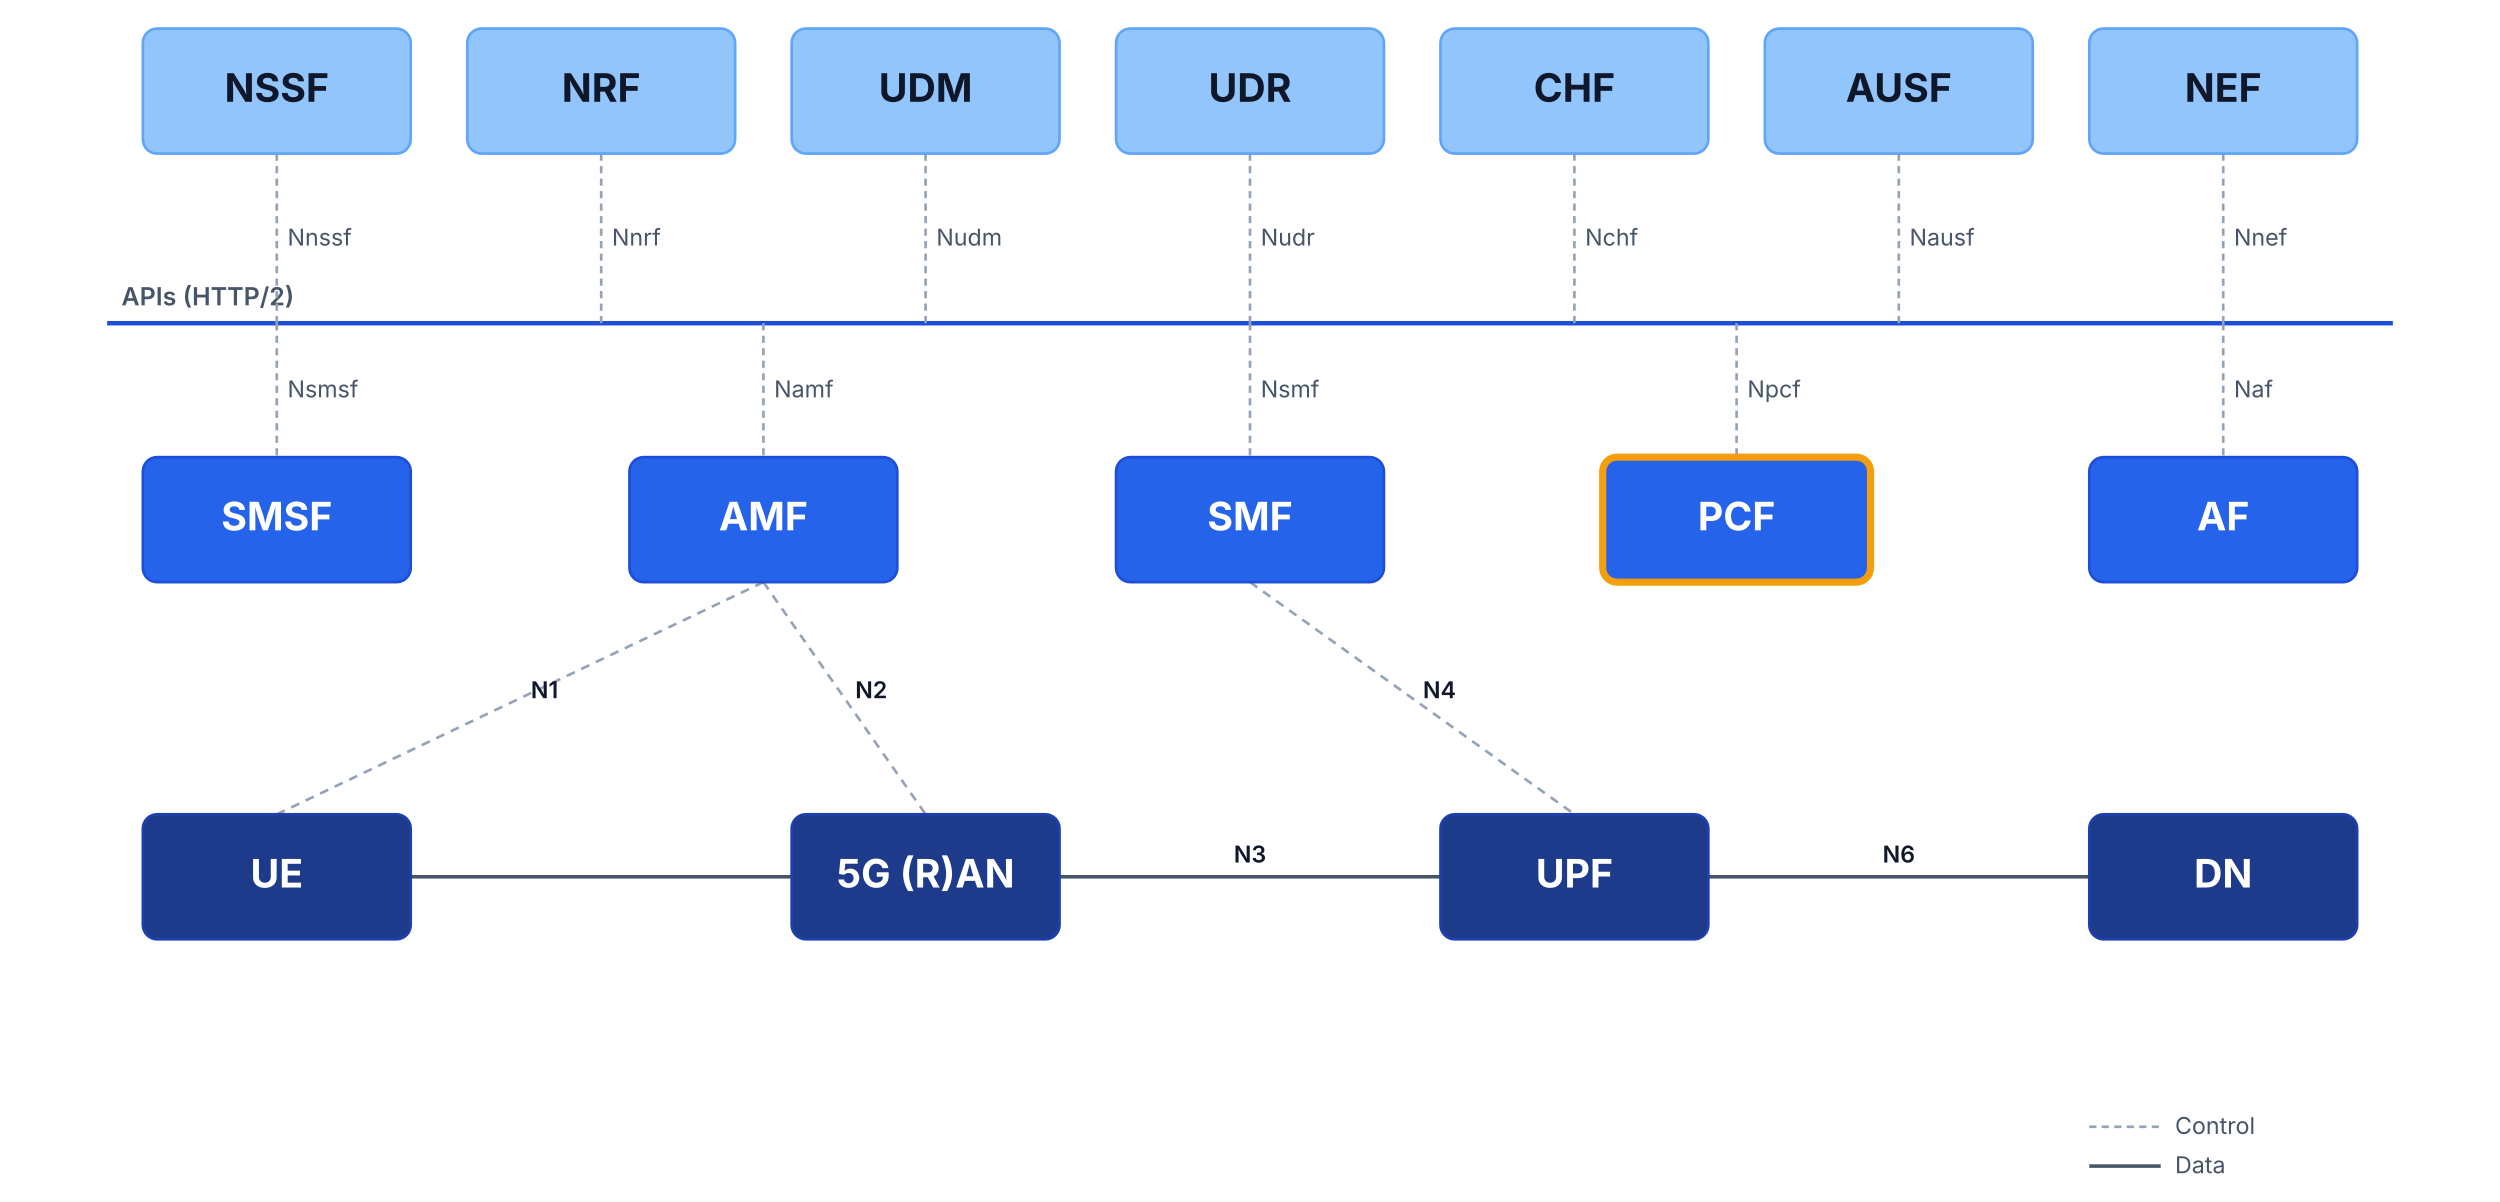
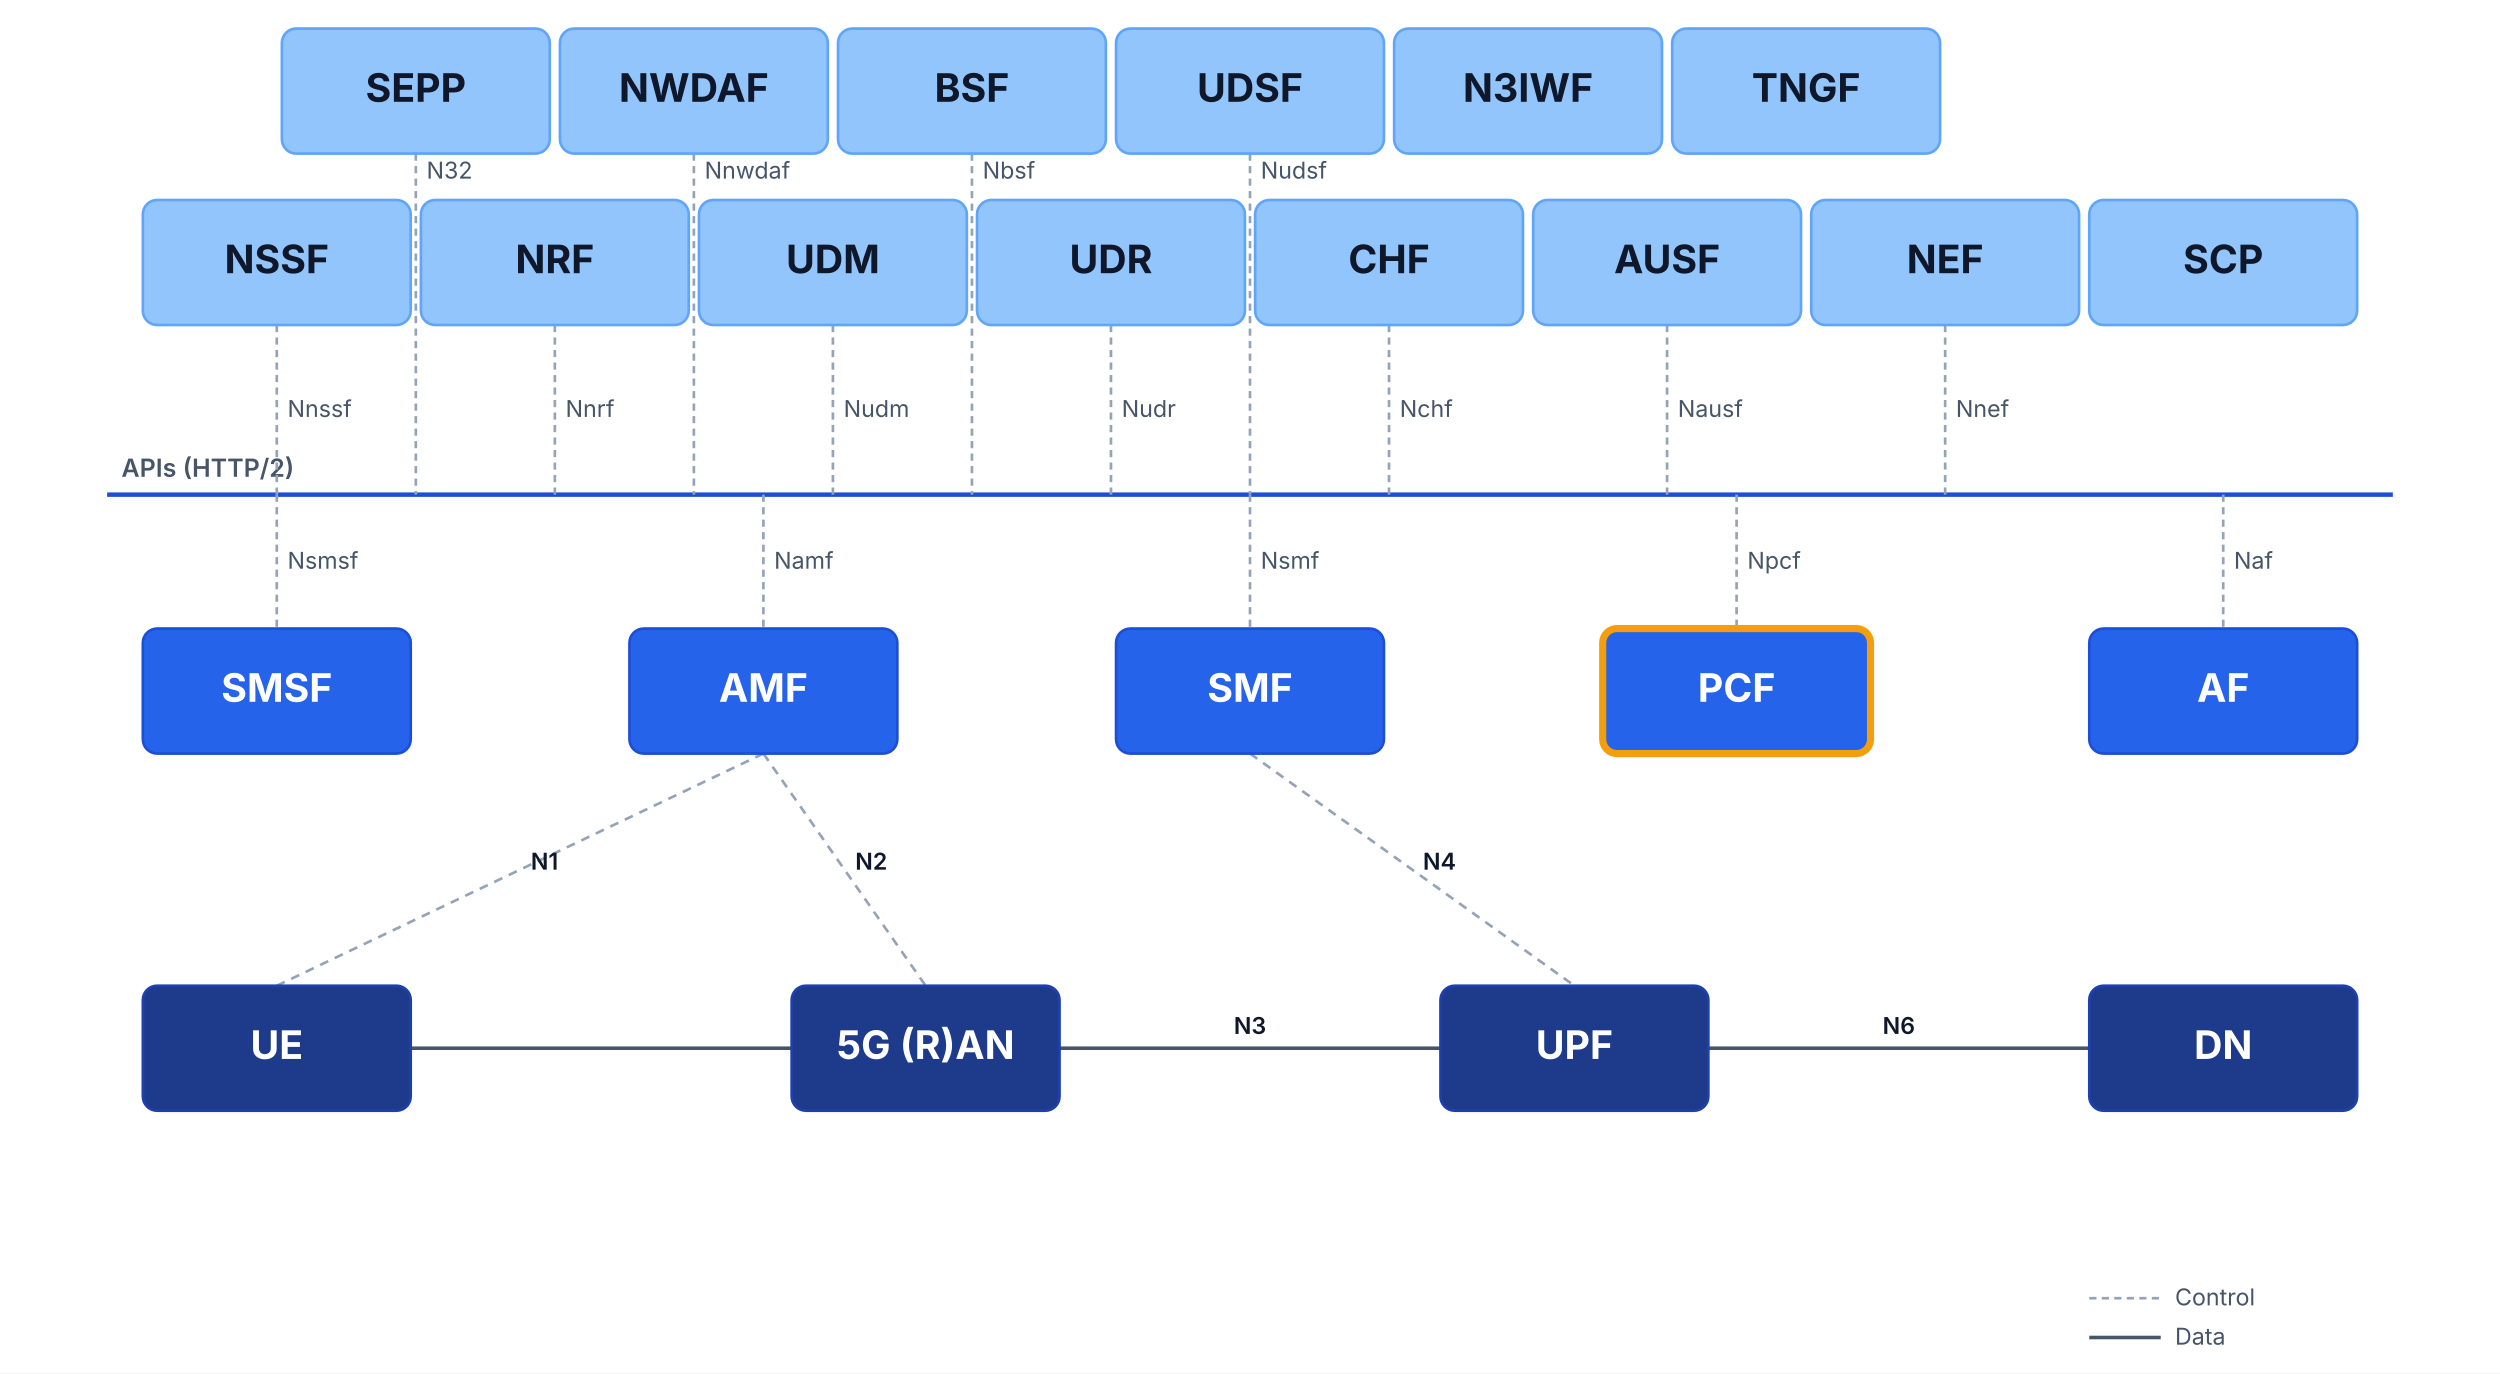
- <svg xmlns="http://www.w3.org/2000/svg" width="100%" viewBox="0 0 1400 673" preserveAspectRatio="xMidYMid meet" role="img" aria-label="5G System — architektura">
+ <svg xmlns="http://www.w3.org/2000/svg" width="100%" viewBox="0 0 1400 769" preserveAspectRatio="xMidYMid meet" role="img" aria-label="5G System — architektura">
  <defs>
    <marker id="net-arrow" markerWidth="10" markerHeight="10" refX="8" refY="5" orient="auto" markerUnits="strokeWidth">
      <path d="M1,1 L9,5 L1,9 Z" fill="#475569" />
    </marker>
  </defs>
-   <rect width="1400" height="673" fill="#FFFFFF" />
-   <g transform="translate(0, -69)">
+   <rect width="1400" height="769" fill="#FFFFFF" />
+   <g transform="translate(0, 27)">
    <g id="sba-bus">
      <line x1="60" y1="250" x2="1340" y2="250" stroke="#1D4ED8" stroke-width="2.5" />
      <text x="68" y="240" font-family="Inter, Arial, sans-serif" font-size="14" font-weight="600" fill="#475569">APIs (HTTP/2)</text>
      <line x1="155" y1="155" x2="155" y2="250" stroke="#94A3B8" stroke-width="1.5" stroke-dasharray="4 3" />
      <text x="161" y="206.5" font-family="Inter, Arial, sans-serif" font-size="13" fill="#475569">Nnssf</text>
-       <line x1="336.667" y1="155" x2="336.667" y2="250" stroke="#94A3B8" stroke-width="1.5" stroke-dasharray="4 3" />
-       <text x="342.667" y="206.5" font-family="Inter, Arial, sans-serif" font-size="13" fill="#475569">Nnrf</text>
-       <line x1="518.333" y1="155" x2="518.333" y2="250" stroke="#94A3B8" stroke-width="1.5" stroke-dasharray="4 3" />
-       <text x="524.333" y="206.5" font-family="Inter, Arial, sans-serif" font-size="13" fill="#475569">Nudm</text>
-       <line x1="700" y1="155" x2="700" y2="250" stroke="#94A3B8" stroke-width="1.5" stroke-dasharray="4 3" />
-       <text x="706" y="206.5" font-family="Inter, Arial, sans-serif" font-size="13" fill="#475569">Nudr</text>
-       <line x1="881.667" y1="155" x2="881.667" y2="250" stroke="#94A3B8" stroke-width="1.5" stroke-dasharray="4 3" />
-       <text x="887.667" y="206.5" font-family="Inter, Arial, sans-serif" font-size="13" fill="#475569">Nchf</text>
-       <line x1="1063.333" y1="155" x2="1063.333" y2="250" stroke="#94A3B8" stroke-width="1.5" stroke-dasharray="4 3" />
-       <text x="1069.333" y="206.5" font-family="Inter, Arial, sans-serif" font-size="13" fill="#475569">Nausf</text>
-       <line x1="1245" y1="155" x2="1245" y2="250" stroke="#94A3B8" stroke-width="1.5" stroke-dasharray="4 3" />
-       <text x="1251" y="206.5" font-family="Inter, Arial, sans-serif" font-size="13" fill="#475569">Nnef</text>
+       <line x1="310.714" y1="155" x2="310.714" y2="250" stroke="#94A3B8" stroke-width="1.5" stroke-dasharray="4 3" />
+       <text x="316.714" y="206.5" font-family="Inter, Arial, sans-serif" font-size="13" fill="#475569">Nnrf</text>
+       <line x1="466.429" y1="155" x2="466.429" y2="250" stroke="#94A3B8" stroke-width="1.5" stroke-dasharray="4 3" />
+       <text x="472.429" y="206.5" font-family="Inter, Arial, sans-serif" font-size="13" fill="#475569">Nudm</text>
+       <line x1="622.143" y1="155" x2="622.143" y2="250" stroke="#94A3B8" stroke-width="1.5" stroke-dasharray="4 3" />
+       <text x="628.143" y="206.5" font-family="Inter, Arial, sans-serif" font-size="13" fill="#475569">Nudr</text>
+       <line x1="777.857" y1="155" x2="777.857" y2="250" stroke="#94A3B8" stroke-width="1.5" stroke-dasharray="4 3" />
+       <text x="783.857" y="206.5" font-family="Inter, Arial, sans-serif" font-size="13" fill="#475569">Nchf</text>
+       <line x1="933.571" y1="155" x2="933.571" y2="250" stroke="#94A3B8" stroke-width="1.5" stroke-dasharray="4 3" />
+       <text x="939.571" y="206.5" font-family="Inter, Arial, sans-serif" font-size="13" fill="#475569">Nausf</text>
+       <line x1="1089.286" y1="155" x2="1089.286" y2="250" stroke="#94A3B8" stroke-width="1.5" stroke-dasharray="4 3" />
+       <text x="1095.286" y="206.5" font-family="Inter, Arial, sans-serif" font-size="13" fill="#475569">Nnef</text>
+       <line x1="232.857" y1="59" x2="232.857" y2="250" stroke="#94A3B8" stroke-width="1.5" stroke-dasharray="4 3" />
+       <text x="238.857" y="73" font-family="Inter, Arial, sans-serif" font-size="13" fill="#475569">N32</text>
+       <line x1="388.571" y1="59" x2="388.571" y2="250" stroke="#94A3B8" stroke-width="1.5" stroke-dasharray="4 3" />
+       <text x="394.571" y="73" font-family="Inter, Arial, sans-serif" font-size="13" fill="#475569">Nnwdaf</text>
+       <line x1="544.286" y1="59" x2="544.286" y2="250" stroke="#94A3B8" stroke-width="1.5" stroke-dasharray="4 3" />
+       <text x="550.286" y="73" font-family="Inter, Arial, sans-serif" font-size="13" fill="#475569">Nbsf</text>
+       <line x1="700" y1="59" x2="700" y2="250" stroke="#94A3B8" stroke-width="1.5" stroke-dasharray="4 3" />
+       <text x="706" y="73" font-family="Inter, Arial, sans-serif" font-size="13" fill="#475569">Nudsf</text>
      <line x1="155" y1="250" x2="155" y2="325" stroke="#94A3B8" stroke-width="1.5" stroke-dasharray="4 3" />
      <text x="161" y="291.5" font-family="Inter, Arial, sans-serif" font-size="13" fill="#475569">Nsmsf</text>
      <line x1="427.5" y1="250" x2="427.5" y2="325" stroke="#94A3B8" stroke-width="1.5" stroke-dasharray="4 3" />
      <text x="433.5" y="291.5" font-family="Inter, Arial, sans-serif" font-size="13" fill="#475569">Namf</text>
      <line x1="700" y1="250" x2="700" y2="325" stroke="#94A3B8" stroke-width="1.5" stroke-dasharray="4 3" />
      <text x="706" y="291.5" font-family="Inter, Arial, sans-serif" font-size="13" fill="#475569">Nsmf</text>
      <line x1="972.5" y1="250" x2="972.5" y2="325" stroke="#94A3B8" stroke-width="1.5" stroke-dasharray="4 3" />
      <text x="978.5" y="291.5" font-family="Inter, Arial, sans-serif" font-size="13" fill="#475569">Npcf</text>
      <line x1="1245" y1="250" x2="1245" y2="325" stroke="#94A3B8" stroke-width="1.5" stroke-dasharray="4 3" />
      <text x="1251" y="291.5" font-family="Inter, Arial, sans-serif" font-size="13" fill="#475569">Naf</text>
    </g>
    <g id="data-path">
      <line x1="230" y1="560" x2="443.333" y2="560" stroke="#475569" stroke-width="2" />
      <line x1="593.333" y1="560" x2="806.667" y2="560" stroke="#475569" stroke-width="2" />
      <text x="700" y="552" text-anchor="middle" font-family="Inter, Arial, sans-serif" font-size="13" font-weight="600" fill="#0F172A">N3</text>
      <line x1="956.667" y1="560" x2="1170" y2="560" stroke="#475569" stroke-width="2" />
      <text x="1063.333" y="552" text-anchor="middle" font-family="Inter, Arial, sans-serif" font-size="13" font-weight="600" fill="#0F172A">N6</text>
    </g>
    <g id="control-to-data">
      <line x1="427.5" y1="395" x2="155" y2="525" stroke="#94A3B8" stroke-width="1.5" stroke-dasharray="5 4" />
      <text x="297.25" y="460" font-family="Inter, Arial, sans-serif" font-size="13" font-weight="600" fill="#0F172A">N1</text>
      <line x1="427.5" y1="395" x2="518.333" y2="525" stroke="#94A3B8" stroke-width="1.5" stroke-dasharray="5 4" />
      <text x="478.917" y="460" font-family="Inter, Arial, sans-serif" font-size="13" font-weight="600" fill="#0F172A">N2</text>
      <line x1="700" y1="395" x2="881.667" y2="525" stroke="#94A3B8" stroke-width="1.5" stroke-dasharray="5 4" />
      <text x="796.833" y="460" font-family="Inter, Arial, sans-serif" font-size="13" font-weight="600" fill="#0F172A">N4</text>
    </g>
    <g id="nodes">
      <g id="nf-nssf">
        <rect x="80" y="85" width="150" height="70" rx="8" fill="#93C5FD" stroke="#60A5FA" stroke-width="1.5" />
        <text x="155" y="126" text-anchor="middle" font-family="Inter, Arial, sans-serif" font-size="22" font-weight="700" fill="#0F172A">NSSF</text>
      </g>
      <g id="nf-nrf">
-         <rect x="261.667" y="85" width="150" height="70" rx="8" fill="#93C5FD" stroke="#60A5FA" stroke-width="1.5" />
-         <text x="336.667" y="126" text-anchor="middle" font-family="Inter, Arial, sans-serif" font-size="22" font-weight="700" fill="#0F172A">NRF</text>
+         <rect x="235.714" y="85" width="150" height="70" rx="8" fill="#93C5FD" stroke="#60A5FA" stroke-width="1.5" />
+         <text x="310.714" y="126" text-anchor="middle" font-family="Inter, Arial, sans-serif" font-size="22" font-weight="700" fill="#0F172A">NRF</text>
      </g>
      <g id="nf-udm">
-         <rect x="443.333" y="85" width="150" height="70" rx="8" fill="#93C5FD" stroke="#60A5FA" stroke-width="1.5" />
-         <text x="518.333" y="126" text-anchor="middle" font-family="Inter, Arial, sans-serif" font-size="22" font-weight="700" fill="#0F172A">UDM</text>
+         <rect x="391.429" y="85" width="150" height="70" rx="8" fill="#93C5FD" stroke="#60A5FA" stroke-width="1.5" />
+         <text x="466.429" y="126" text-anchor="middle" font-family="Inter, Arial, sans-serif" font-size="22" font-weight="700" fill="#0F172A">UDM</text>
      </g>
      <g id="nf-udr">
-         <rect x="625" y="85" width="150" height="70" rx="8" fill="#93C5FD" stroke="#60A5FA" stroke-width="1.5" />
-         <text x="700" y="126" text-anchor="middle" font-family="Inter, Arial, sans-serif" font-size="22" font-weight="700" fill="#0F172A">UDR</text>
+         <rect x="547.143" y="85" width="150" height="70" rx="8" fill="#93C5FD" stroke="#60A5FA" stroke-width="1.5" />
+         <text x="622.143" y="126" text-anchor="middle" font-family="Inter, Arial, sans-serif" font-size="22" font-weight="700" fill="#0F172A">UDR</text>
      </g>
      <g id="nf-chf">
-         <rect x="806.667" y="85" width="150" height="70" rx="8" fill="#93C5FD" stroke="#60A5FA" stroke-width="1.5" />
-         <text x="881.667" y="126" text-anchor="middle" font-family="Inter, Arial, sans-serif" font-size="22" font-weight="700" fill="#0F172A">CHF</text>
+         <rect x="702.857" y="85" width="150" height="70" rx="8" fill="#93C5FD" stroke="#60A5FA" stroke-width="1.5" />
+         <text x="777.857" y="126" text-anchor="middle" font-family="Inter, Arial, sans-serif" font-size="22" font-weight="700" fill="#0F172A">CHF</text>
      </g>
      <g id="nf-ausf">
-         <rect x="988.333" y="85" width="150" height="70" rx="8" fill="#93C5FD" stroke="#60A5FA" stroke-width="1.5" />
-         <text x="1063.333" y="126" text-anchor="middle" font-family="Inter, Arial, sans-serif" font-size="22" font-weight="700" fill="#0F172A">AUSF</text>
+         <rect x="858.571" y="85" width="150" height="70" rx="8" fill="#93C5FD" stroke="#60A5FA" stroke-width="1.5" />
+         <text x="933.571" y="126" text-anchor="middle" font-family="Inter, Arial, sans-serif" font-size="22" font-weight="700" fill="#0F172A">AUSF</text>
      </g>
      <g id="nf-nef">
+         <rect x="1014.286" y="85" width="150" height="70" rx="8" fill="#93C5FD" stroke="#60A5FA" stroke-width="1.5" />
+         <text x="1089.286" y="126" text-anchor="middle" font-family="Inter, Arial, sans-serif" font-size="22" font-weight="700" fill="#0F172A">NEF</text>
+       </g>
+       <g id="nf-scp">
        <rect x="1170" y="85" width="150" height="70" rx="8" fill="#93C5FD" stroke="#60A5FA" stroke-width="1.5" />
-         <text x="1245" y="126" text-anchor="middle" font-family="Inter, Arial, sans-serif" font-size="22" font-weight="700" fill="#0F172A">NEF</text>
+         <text x="1245" y="126" text-anchor="middle" font-family="Inter, Arial, sans-serif" font-size="22" font-weight="700" fill="#0F172A">SCP</text>
+       </g>
+       <g id="nf-sepp">
+         <rect x="157.857" y="-11" width="150" height="70" rx="8" fill="#93C5FD" stroke="#60A5FA" stroke-width="1.5" />
+         <text x="232.857" y="30" text-anchor="middle" font-family="Inter, Arial, sans-serif" font-size="22" font-weight="700" fill="#0F172A">SEPP</text>
+       </g>
+       <g id="nf-nwdaf">
+         <rect x="313.571" y="-11" width="150" height="70" rx="8" fill="#93C5FD" stroke="#60A5FA" stroke-width="1.5" />
+         <text x="388.571" y="30" text-anchor="middle" font-family="Inter, Arial, sans-serif" font-size="22" font-weight="700" fill="#0F172A">NWDAF</text>
+       </g>
+       <g id="nf-bsf">
+         <rect x="469.286" y="-11" width="150" height="70" rx="8" fill="#93C5FD" stroke="#60A5FA" stroke-width="1.5" />
+         <text x="544.286" y="30" text-anchor="middle" font-family="Inter, Arial, sans-serif" font-size="22" font-weight="700" fill="#0F172A">BSF</text>
+       </g>
+       <g id="nf-udsf">
+         <rect x="625" y="-11" width="150" height="70" rx="8" fill="#93C5FD" stroke="#60A5FA" stroke-width="1.5" />
+         <text x="700" y="30" text-anchor="middle" font-family="Inter, Arial, sans-serif" font-size="22" font-weight="700" fill="#0F172A">UDSF</text>
+       </g>
+       <g id="nf-n3iwf">
+         <rect x="780.714" y="-11" width="150" height="70" rx="8" fill="#93C5FD" stroke="#60A5FA" stroke-width="1.5" />
+         <text x="855.714" y="30" text-anchor="middle" font-family="Inter, Arial, sans-serif" font-size="22" font-weight="700" fill="#0F172A">N3IWF</text>
+       </g>
+       <g id="nf-tngf">
+         <rect x="936.429" y="-11" width="150" height="70" rx="8" fill="#93C5FD" stroke="#60A5FA" stroke-width="1.5" />
+         <text x="1011.429" y="30" text-anchor="middle" font-family="Inter, Arial, sans-serif" font-size="22" font-weight="700" fill="#0F172A">TNGF</text>
      </g>
      <g id="nf-smsf">
        <rect x="80" y="325" width="150" height="70" rx="8" fill="#2563EB" stroke="#1D4ED8" stroke-width="1.5" />
        <text x="155" y="366" text-anchor="middle" font-family="Inter, Arial, sans-serif" font-size="22" font-weight="700" fill="#FFFFFF">SMSF</text>
      </g>
      <g id="nf-amf">
        <rect x="352.5" y="325" width="150" height="70" rx="8" fill="#2563EB" stroke="#1D4ED8" stroke-width="1.5" />
        <text x="427.5" y="366" text-anchor="middle" font-family="Inter, Arial, sans-serif" font-size="22" font-weight="700" fill="#FFFFFF">AMF</text>
      </g>
      <g id="nf-smf">
        <rect x="625" y="325" width="150" height="70" rx="8" fill="#2563EB" stroke="#1D4ED8" stroke-width="1.5" />
        <text x="700" y="366" text-anchor="middle" font-family="Inter, Arial, sans-serif" font-size="22" font-weight="700" fill="#FFFFFF">SMF</text>
      </g>
      <g id="nf-pcf">
        <rect x="897.5" y="325" width="150" height="70" rx="8" fill="#2563EB" stroke="#F59E0B" stroke-width="4" />
        <text x="972.5" y="366" text-anchor="middle" font-family="Inter, Arial, sans-serif" font-size="22" font-weight="700" fill="#FFFFFF">PCF</text>
      </g>
      <g id="nf-af">
        <rect x="1170" y="325" width="150" height="70" rx="8" fill="#2563EB" stroke="#1D4ED8" stroke-width="1.5" />
        <text x="1245" y="366" text-anchor="middle" font-family="Inter, Arial, sans-serif" font-size="22" font-weight="700" fill="#FFFFFF">AF</text>
      </g>
      <g id="nf-ue">
        <rect x="80" y="525" width="150" height="70" rx="8" fill="#1E3A8A" stroke="#1E40AF" stroke-width="1.5" />
        <text x="155" y="566" text-anchor="middle" font-family="Inter, Arial, sans-serif" font-size="22" font-weight="700" fill="#FFFFFF">UE</text>
      </g>
      <g id="nf-ran">
        <rect x="443.333" y="525" width="150" height="70" rx="8" fill="#1E3A8A" stroke="#1E40AF" stroke-width="1.5" />
        <text x="518.333" y="566" text-anchor="middle" font-family="Inter, Arial, sans-serif" font-size="22" font-weight="700" fill="#FFFFFF">5G (R)AN</text>
      </g>
      <g id="nf-upf">
        <rect x="806.667" y="525" width="150" height="70" rx="8" fill="#1E3A8A" stroke="#1E40AF" stroke-width="1.5" />
        <text x="881.667" y="566" text-anchor="middle" font-family="Inter, Arial, sans-serif" font-size="22" font-weight="700" fill="#FFFFFF">UPF</text>
      </g>
      <g id="nf-dn">
        <rect x="1170" y="525" width="150" height="70" rx="8" fill="#1E3A8A" stroke="#1E40AF" stroke-width="1.5" />
        <text x="1245" y="566" text-anchor="middle" font-family="Inter, Arial, sans-serif" font-size="22" font-weight="700" fill="#FFFFFF">DN</text>
      </g>
    </g>
    <g id="legend">
      <line x1="1170" y1="700" x2="1210" y2="700" stroke="#94A3B8" stroke-width="1.5" stroke-dasharray="4 3" />
      <text x="1218" y="704" font-family="Inter, Arial, sans-serif" font-size="13" fill="#475569">Control</text>
      <line x1="1170" y1="722" x2="1210" y2="722" stroke="#475569" stroke-width="2" />
      <text x="1218" y="726" font-family="Inter, Arial, sans-serif" font-size="13" fill="#475569">Data</text>
    </g>
  </g>
</svg>
